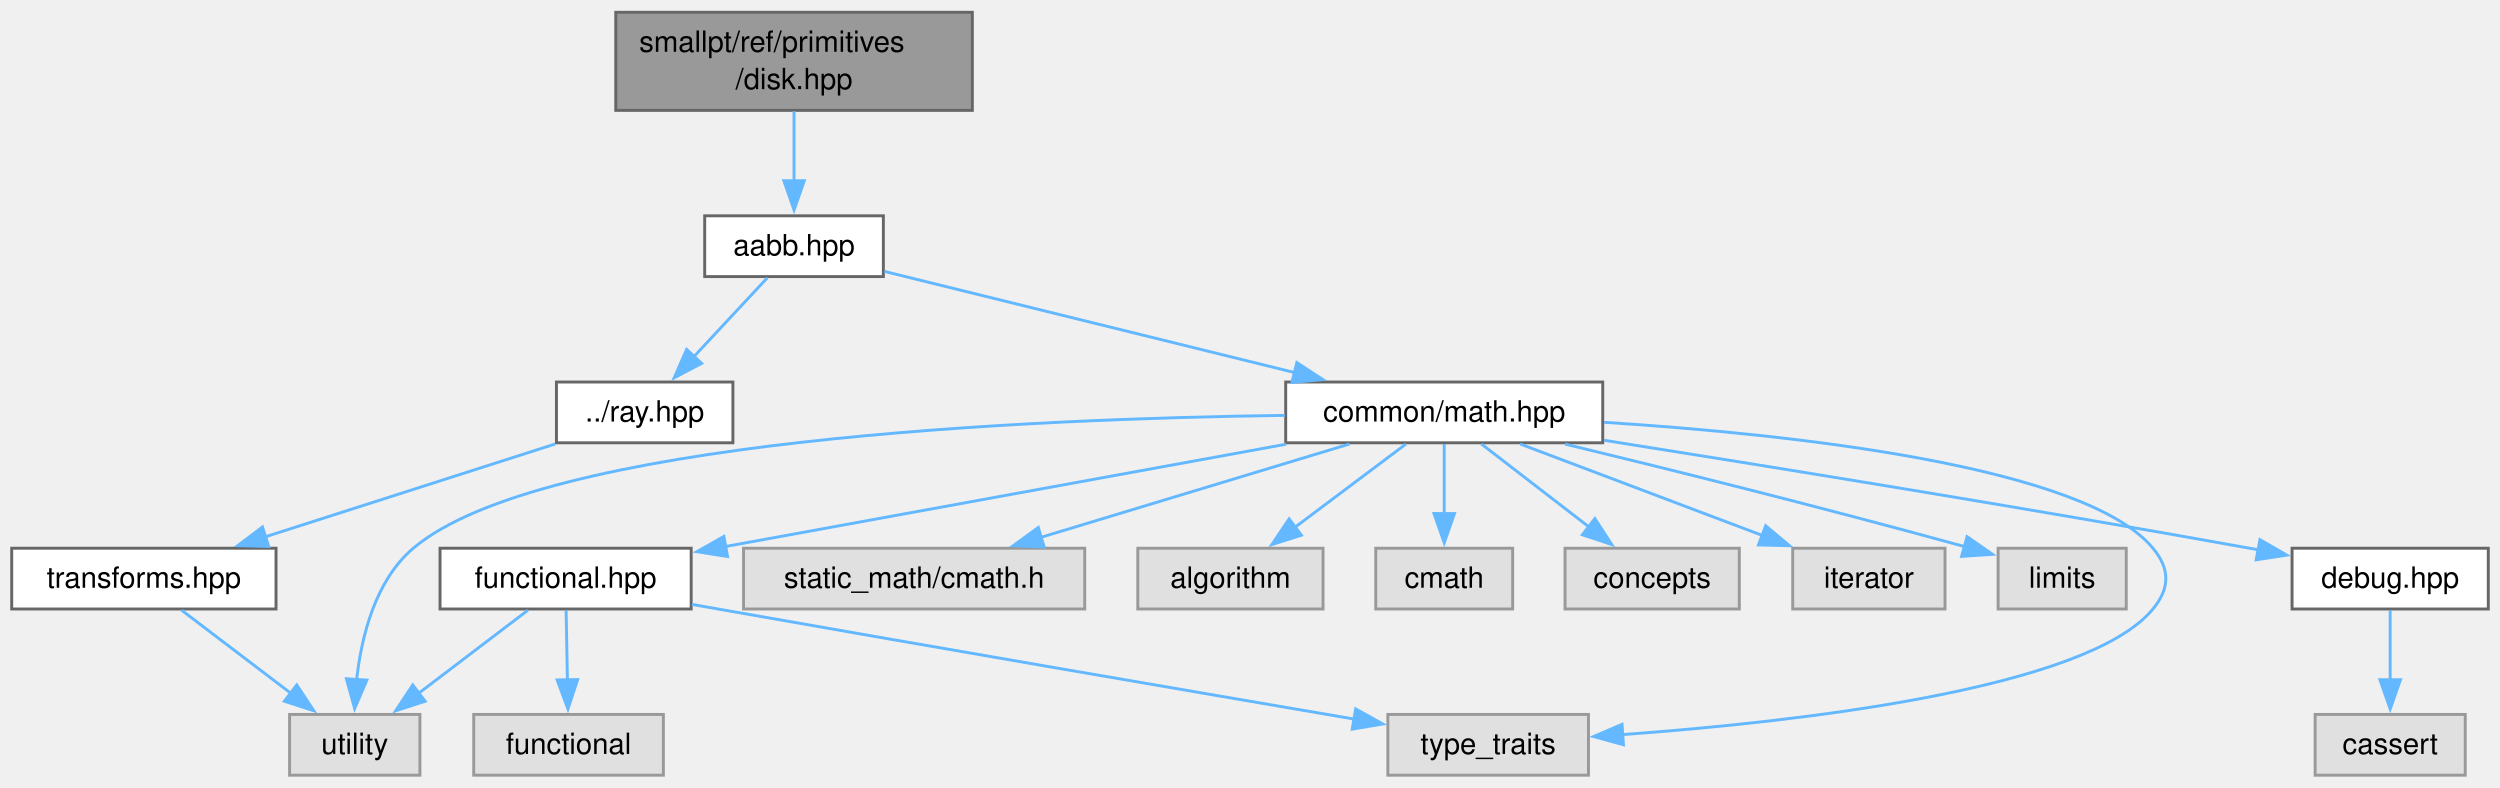
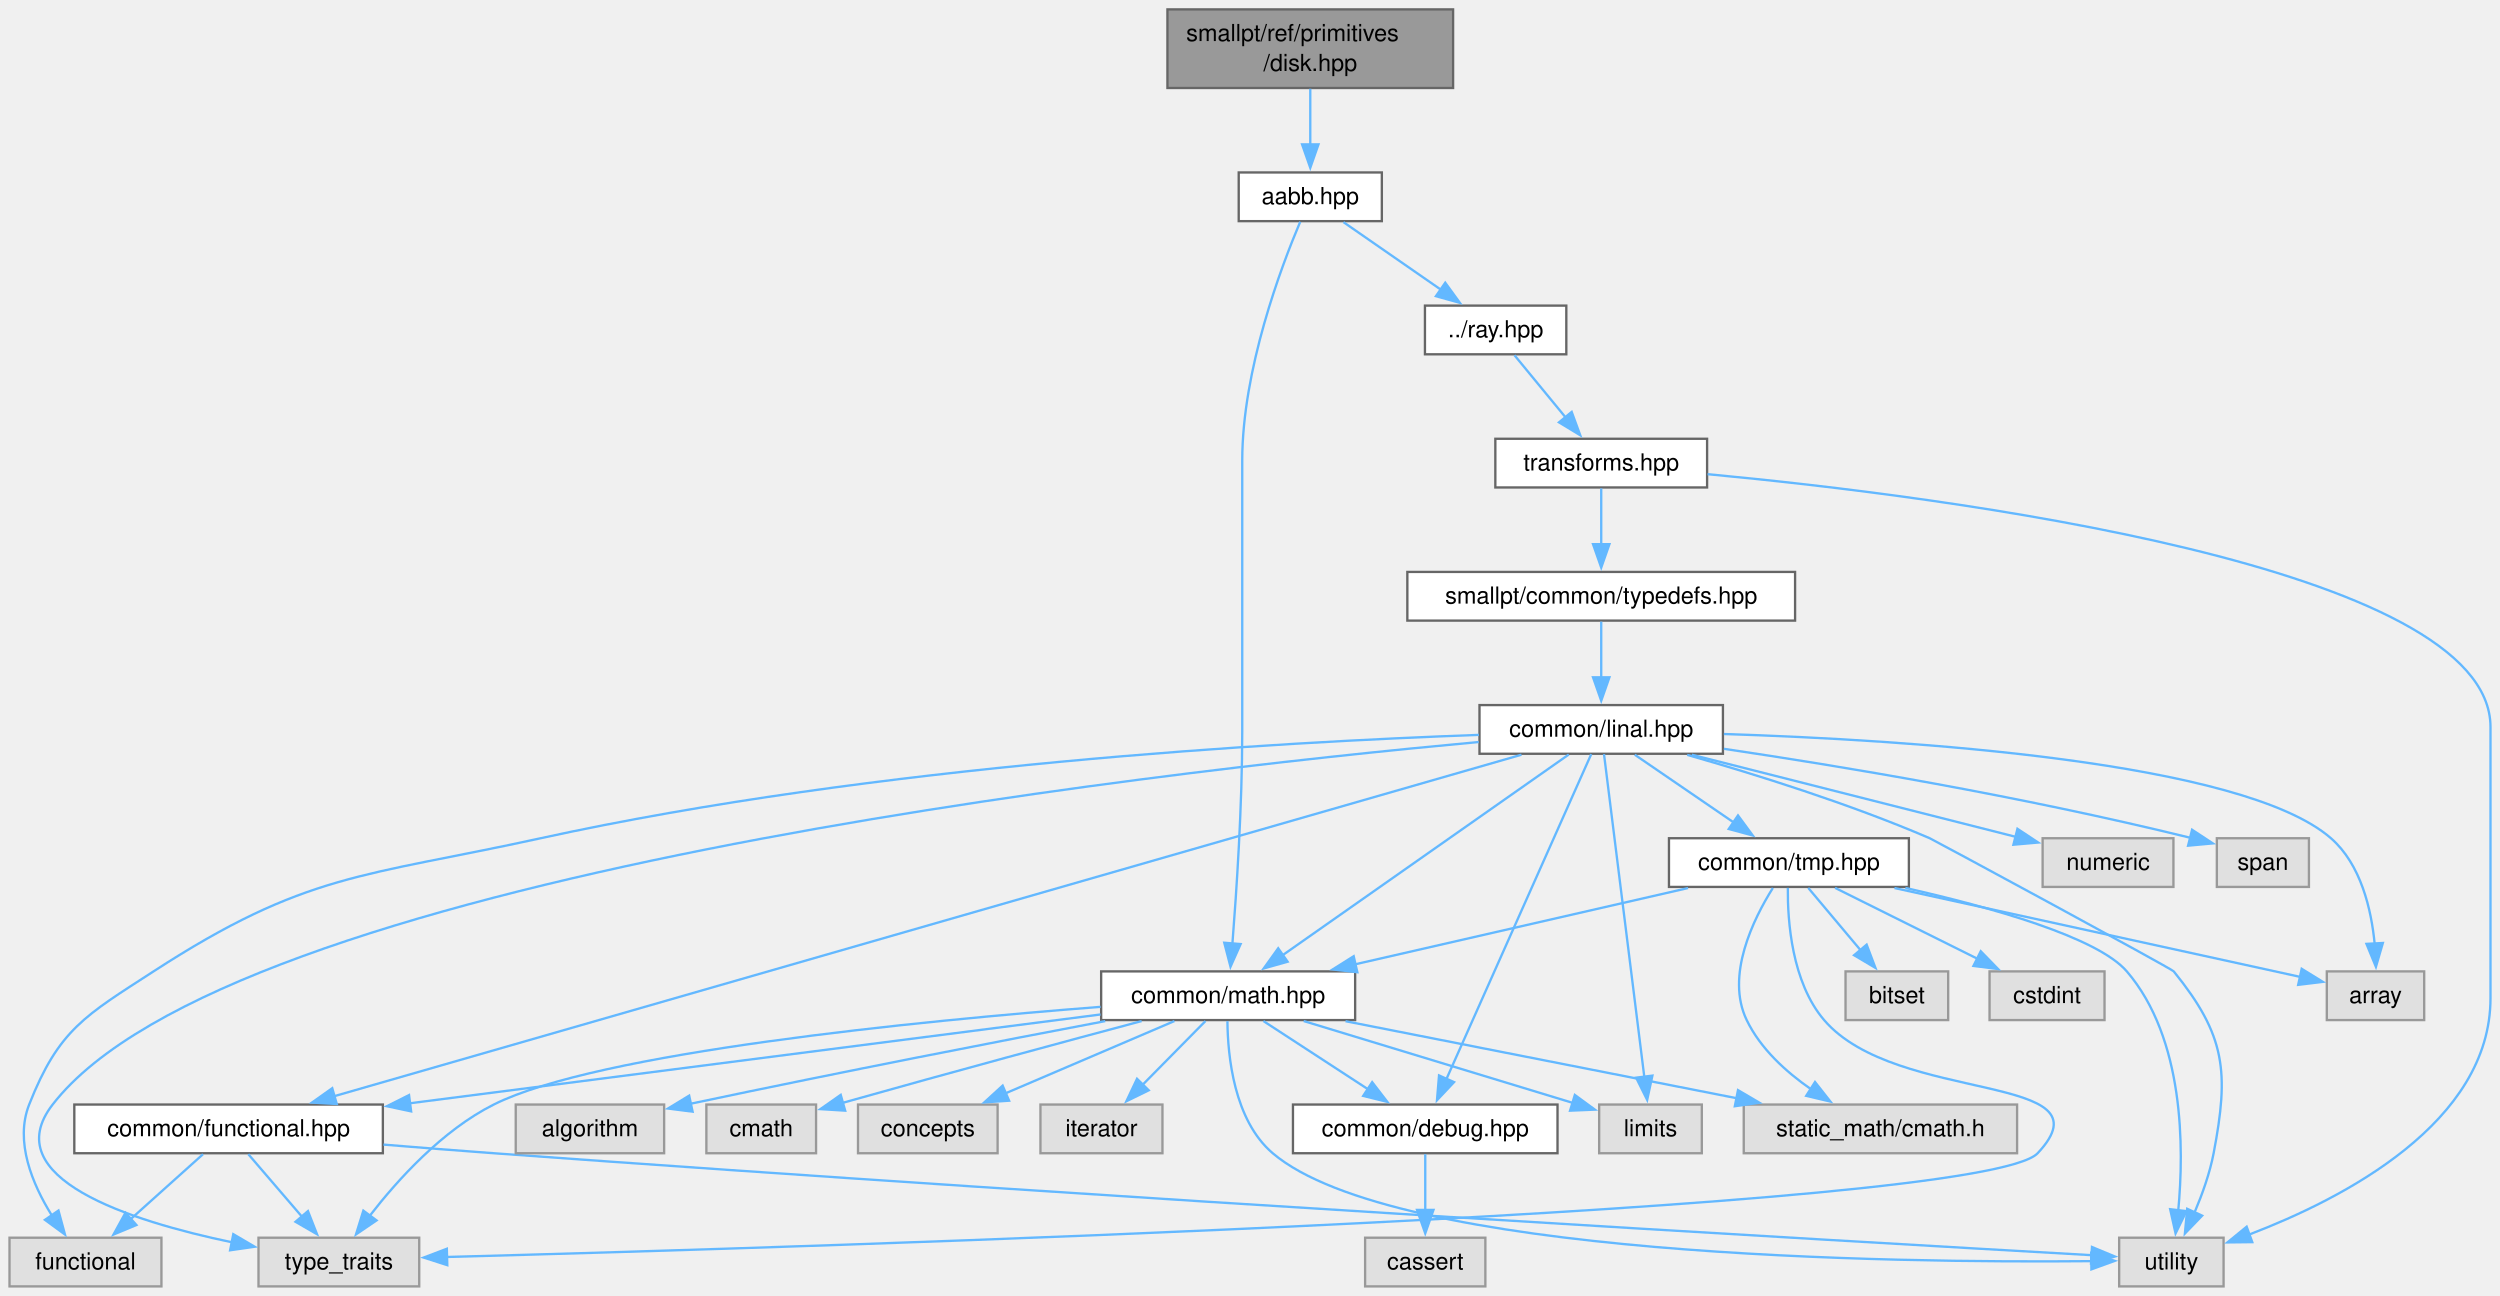
- <svg xmlns="http://www.w3.org/2000/svg" xmlns:xlink="http://www.w3.org/1999/xlink" width="854pt" height="269pt" viewBox="0.00 0.00 853.62 268.50">
-   <g id="graph0" class="graph" transform="scale(1 1) rotate(0) translate(4 264.5)">
+ <svg xmlns="http://www.w3.org/2000/svg" xmlns:xlink="http://www.w3.org/1999/xlink" width="1065pt" height="552pt" viewBox="0.00 0.00 1065.38 552.25">
+   <g id="graph0" class="graph" transform="scale(1 1) rotate(0) translate(4 548.25)">
    <g id="Node000001" class="node">
      <g id="a_Node000001">
        <a xlink:title="Disk primitive definition and auxiliary functions.">
-           <polygon fill="#999999" stroke="#666666" points="328,-260.5 206.25,-260.5 206.25,-227 328,-227 328,-260.5" />
-           <text text-anchor="start" x="214.25" y="-247" font-family="Helvetica,sans-Serif" font-size="10.00">smallpt/ref/primitives</text>
-           <text text-anchor="middle" x="267.12" y="-234.25" font-family="Helvetica,sans-Serif" font-size="10.00">/disk.hpp</text>
+           <polygon fill="#999999" stroke="#666666" points="615.25,-544.25 493.5,-544.25 493.5,-510.75 615.25,-510.75 615.25,-544.25" />
+           <text text-anchor="start" x="501.5" y="-530.75" font-family="Helvetica,sans-Serif" font-size="10.00">smallpt/ref/primitives</text>
+           <text text-anchor="middle" x="554.38" y="-518" font-family="Helvetica,sans-Serif" font-size="10.00">/disk.hpp</text>
        </a>
      </g>
    </g>
    <g id="Node000002" class="node">
      <g id="a_Node000002">
        <a xlink:href="aabb_8hpp.html" target="_top" xlink:title="Definition and functions for axis-aligned bounding box.">
-           <polygon fill="white" stroke="#666666" points="297.62,-191 236.62,-191 236.62,-170.25 297.62,-170.25 297.62,-191" />
-           <text text-anchor="middle" x="267.12" y="-177.5" font-family="Helvetica,sans-Serif" font-size="10.00">aabb.hpp</text>
+           <polygon fill="white" stroke="#666666" points="584.88,-474.75 523.88,-474.75 523.88,-454 584.88,-454 584.88,-474.75" />
+           <text text-anchor="middle" x="554.38" y="-461.25" font-family="Helvetica,sans-Serif" font-size="10.00">aabb.hpp</text>
        </a>
      </g>
    </g>
    <g id="edge1_Node000001_Node000002" class="edge">
      <g id="a_edge1_Node000001_Node000002">
        <a xlink:title=" ">
-           <path fill="none" stroke="#63b8ff" d="M267.12,-226.69C267.12,-219.35 267.12,-210.57 267.12,-202.71" />
-           <polygon fill="#63b8ff" stroke="#63b8ff" points="270.63,-202.98 267.13,-192.98 263.63,-202.98 270.63,-202.98" />
+           <path fill="none" stroke="#63b8ff" d="M554.38,-510.44C554.38,-503.1 554.38,-494.32 554.38,-486.46" />
+           <polygon fill="#63b8ff" stroke="#63b8ff" points="557.88,-486.73 554.38,-476.73 550.88,-486.73 557.88,-486.73" />
        </a>
      </g>
    </g>
    <g id="Node000003" class="node">
      <g id="a_Node000003">
        <a xlink:href="ray_8hpp.html" target="_top" xlink:title="Ray and intersection definitions.">
-           <polygon fill="white" stroke="#666666" points="246.25,-134.25 186,-134.25 186,-113.5 246.25,-113.5 246.25,-134.25" />
-           <text text-anchor="middle" x="216.12" y="-120.75" font-family="Helvetica,sans-Serif" font-size="10.00">../ray.hpp</text>
+           <polygon fill="white" stroke="#666666" points="663.5,-418 603.25,-418 603.25,-397.25 663.5,-397.25 663.5,-418" />
+           <text text-anchor="middle" x="633.38" y="-404.5" font-family="Helvetica,sans-Serif" font-size="10.00">../ray.hpp</text>
        </a>
      </g>
    </g>
    <g id="edge2_Node000002_Node000003" class="edge">
      <g id="a_edge2_Node000002_Node000003">
        <a xlink:title=" ">
-           <path fill="none" stroke="#63b8ff" d="M258.01,-169.84C251.04,-162.36 241.26,-151.86 232.89,-142.88" />
-           <polygon fill="#63b8ff" stroke="#63b8ff" points="235.57,-140.62 226.2,-135.69 230.45,-145.39 235.57,-140.62" />
-         </a>
-       </g>
-     </g>
-     <g id="Node000006" class="node">
-       <g id="a_Node000006">
+           <path fill="none" stroke="#63b8ff" d="M568.5,-453.59C580.07,-445.57 596.68,-434.06 610.19,-424.69" />
+           <polygon fill="#63b8ff" stroke="#63b8ff" points="611.9,-427.76 618.13,-419.19 607.92,-422.01 611.9,-427.76" />
+         </a>
+       </g>
+     </g>
+     <g id="Node000013" class="node">
+       <g id="a_Node000013">
        <a xlink:href="math_8hpp.html" target="_top" xlink:title="Mathematical functions.">
-           <polygon fill="white" stroke="#666666" points="543.25,-134.25 435,-134.25 435,-113.5 543.25,-113.5 543.25,-134.25" />
-           <text text-anchor="middle" x="489.12" y="-120.75" font-family="Helvetica,sans-Serif" font-size="10.00">common/math.hpp</text>
-         </a>
-       </g>
-     </g>
-     <g id="edge5_Node000002_Node000006" class="edge">
-       <g id="a_edge5_Node000002_Node000006">
-         <a xlink:title=" ">
-           <path fill="none" stroke="#63b8ff" d="M297.99,-172.01C334.19,-163.08 394.74,-148.15 437.99,-137.49" />
-           <polygon fill="#63b8ff" stroke="#63b8ff" points="438.8,-140.89 447.67,-135.1 437.12,-134.1 438.8,-140.89" />
+           <polygon fill="white" stroke="#666666" points="573.5,-134.25 465.25,-134.25 465.25,-113.5 573.5,-113.5 573.5,-134.25" />
+           <text text-anchor="middle" x="519.38" y="-120.75" font-family="Helvetica,sans-Serif" font-size="10.00">common/math.hpp</text>
+         </a>
+       </g>
+     </g>
+     <g id="edge39_Node000002_Node000013" class="edge">
+       <g id="a_edge39_Node000002_Node000013">
+         <a xlink:title=" ">
+           <path fill="none" stroke="#63b8ff" d="M550.1,-453.75C542.03,-434.7 525.38,-390.68 525.38,-351.88 525.38,-351.88 525.38,-351.88 525.38,-236.38 525.38,-204.94 522.97,-168.58 521.2,-146.16" />
+           <polygon fill="#63b8ff" stroke="#63b8ff" points="524.69,-145.9 520.38,-136.22 517.72,-146.47 524.69,-145.9" />
        </a>
      </g>
    </g>
    <g id="Node000004" class="node">
      <g id="a_Node000004">
        <a xlink:href="transforms_8hpp.html" target="_top" xlink:title="Coordinate transformations.">
-           <polygon fill="white" stroke="#666666" points="90.25,-77.5 0,-77.5 0,-56.75 90.25,-56.75 90.25,-77.5" />
-           <text text-anchor="middle" x="45.12" y="-64" font-family="Helvetica,sans-Serif" font-size="10.00">transforms.hpp</text>
+           <polygon fill="white" stroke="#666666" points="723.5,-361.25 633.25,-361.25 633.25,-340.5 723.5,-340.5 723.5,-361.25" />
+           <text text-anchor="middle" x="678.38" y="-347.75" font-family="Helvetica,sans-Serif" font-size="10.00">transforms.hpp</text>
        </a>
      </g>
    </g>
    <g id="edge3_Node000003_Node000004" class="edge">
      <g id="a_edge3_Node000003_Node000004">
        <a xlink:title=" ">
-           <path fill="none" stroke="#63b8ff" d="M185.55,-113.09C157.92,-104.24 117.01,-91.14 86.46,-81.36" />
-           <polygon fill="#63b8ff" stroke="#63b8ff" points="87.75,-78.1 77.16,-78.38 85.62,-84.76 87.75,-78.1" />
+           <path fill="none" stroke="#63b8ff" d="M641.42,-396.84C647.44,-389.52 655.84,-379.29 663.12,-370.44" />
+           <polygon fill="#63b8ff" stroke="#63b8ff" points="665.79,-372.7 669.44,-362.75 660.38,-368.25 665.79,-372.7" />
        </a>
      </g>
    </g>
    <g id="Node000005" class="node">
      <g id="a_Node000005">
-         <a xlink:title=" ">
-           <polygon fill="#e0e0e0" stroke="#999999" points="139.38,-20.75 94.88,-20.75 94.88,0 139.38,0 139.38,-20.75" />
-           <text text-anchor="middle" x="117.12" y="-7.25" font-family="Helvetica,sans-Serif" font-size="10.00">utility</text>
+         <a xlink:href="typedefs_8hpp_source.html" target="_top" xlink:title=" ">
+           <polygon fill="white" stroke="#666666" points="761,-304.5 595.75,-304.5 595.75,-283.75 761,-283.75 761,-304.5" />
+           <text text-anchor="middle" x="678.38" y="-291" font-family="Helvetica,sans-Serif" font-size="10.00">smallpt/common/typedefs.hpp</text>
        </a>
      </g>
    </g>
    <g id="edge4_Node000004_Node000005" class="edge">
      <g id="a_edge4_Node000004_Node000005">
        <a xlink:title=" ">
-           <path fill="none" stroke="#63b8ff" d="M58,-56.34C68.34,-48.47 83.09,-37.25 95.28,-27.99" />
-           <polygon fill="#63b8ff" stroke="#63b8ff" points="97.32,-30.83 103.16,-21.99 93.08,-25.26 97.32,-30.83" />
-         </a>
-       </g>
-     </g>
-     <g id="edge19_Node000006_Node000005" class="edge">
-       <g id="a_edge19_Node000006_Node000005">
-         <a xlink:title=" ">
-           <path fill="none" stroke="#63b8ff" d="M434.72,-122.86C347.3,-121.72 180.91,-114.58 137.12,-77.5 124.11,-66.48 119.38,-47.3 117.75,-32.43" />
-           <polygon fill="#63b8ff" stroke="#63b8ff" points="121.26,-32.47 117.1,-22.73 114.28,-32.94 121.26,-32.47" />
+           <path fill="none" stroke="#63b8ff" d="M678.38,-340.09C678.38,-333.47 678.38,-324.47 678.38,-316.27" />
+           <polygon fill="#63b8ff" stroke="#63b8ff" points="681.88,-316.34 678.38,-306.34 674.88,-316.34 681.88,-316.34" />
+         </a>
+       </g>
+     </g>
+     <g id="Node000012" class="node">
+       <g id="a_Node000012">
+         <a xlink:title=" ">
+           <polygon fill="#e0e0e0" stroke="#999999" points="943.62,-20.75 899.12,-20.75 899.12,0 943.62,0 943.62,-20.75" />
+           <text text-anchor="middle" x="921.38" y="-7.25" font-family="Helvetica,sans-Serif" font-size="10.00">utility</text>
+         </a>
+       </g>
+     </g>
+     <g id="edge38_Node000004_Node000012" class="edge">
+       <g id="a_edge38_Node000004_Node000012">
+         <a xlink:title=" ">
+           <path fill="none" stroke="#63b8ff" d="M723.71,-346.16C824.31,-336.66 1057.38,-307.22 1057.38,-238.38 1057.38,-238.38 1057.38,-238.38 1057.38,-122.88 1057.38,-69.85 994.78,-37.45 954.52,-22.1" />
+           <polygon fill="#63b8ff" stroke="#63b8ff" points="955.85,-18.86 945.26,-18.74 953.46,-25.44 955.85,-18.86" />
+         </a>
+       </g>
+     </g>
+     <g id="Node000006" class="node">
+       <g id="a_Node000006">
+         <a xlink:href="common_2linal_8hpp.html" target="_top" xlink:title="Legacy linear algebra functions.">
+           <polygon fill="white" stroke="#666666" points="730.25,-247.75 626.5,-247.75 626.5,-227 730.25,-227 730.25,-247.75" />
+           <text text-anchor="middle" x="678.38" y="-234.25" font-family="Helvetica,sans-Serif" font-size="10.00">common/linal.hpp</text>
+         </a>
+       </g>
+     </g>
+     <g id="edge5_Node000005_Node000006" class="edge">
+       <g id="a_edge5_Node000005_Node000006">
+         <a xlink:title=" ">
+           <path fill="none" stroke="#63b8ff" d="M678.38,-283.34C678.38,-276.72 678.38,-267.72 678.38,-259.52" />
+           <polygon fill="#63b8ff" stroke="#63b8ff" points="681.88,-259.59 678.38,-249.59 674.88,-259.59 681.88,-259.59" />
        </a>
      </g>
    </g>
    <g id="Node000007" class="node">
      <g id="a_Node000007">
        <a xlink:href="debug_8hpp.html" target="_top" xlink:title="Helper macros for debugging and compiler-specific attributes.">
-           <polygon fill="white" stroke="#666666" points="845.62,-77.5 778.62,-77.5 778.62,-56.75 845.62,-56.75 845.62,-77.5" />
-           <text text-anchor="middle" x="812.12" y="-64" font-family="Helvetica,sans-Serif" font-size="10.00">debug.hpp</text>
+           <polygon fill="white" stroke="#666666" points="659.75,-77.5 547,-77.5 547,-56.75 659.75,-56.75 659.75,-77.5" />
+           <text text-anchor="middle" x="603.38" y="-64" font-family="Helvetica,sans-Serif" font-size="10.00">common/debug.hpp</text>
        </a>
      </g>
    </g>
    <g id="edge6_Node000006_Node000007" class="edge">
      <g id="a_edge6_Node000006_Node000007">
        <a xlink:title=" ">
-           <path fill="none" stroke="#63b8ff" d="M543.73,-114.35C599.28,-105.56 687.81,-91.25 764.12,-77.5 765.13,-77.32 766.15,-77.13 767.17,-76.95" />
-           <polygon fill="#63b8ff" stroke="#63b8ff" points="767.65,-80.42 776.83,-75.14 766.36,-73.54 767.65,-80.42" />
+           <path fill="none" stroke="#63b8ff" d="M674.13,-226.85C662.27,-200.25 628.63,-124.77 612.38,-88.32" />
+           <polygon fill="#63b8ff" stroke="#63b8ff" points="615.65,-87.06 608.38,-79.35 609.25,-89.91 615.65,-87.06" />
        </a>
      </g>
    </g>
    <g id="Node000009" class="node">
      <g id="a_Node000009">
        <a xlink:href="functional_8hpp.html" target="_top" xlink:title="Utilities for functional programming.">
-           <polygon fill="white" stroke="#666666" points="232,-77.5 146.25,-77.5 146.25,-56.75 232,-56.75 232,-77.5" />
-           <text text-anchor="middle" x="189.12" y="-64" font-family="Helvetica,sans-Serif" font-size="10.00">functional.hpp</text>
+           <polygon fill="white" stroke="#666666" points="159.12,-77.5 27.62,-77.5 27.62,-56.75 159.12,-56.75 159.12,-77.5" />
+           <text text-anchor="middle" x="93.38" y="-64" font-family="Helvetica,sans-Serif" font-size="10.00">common/functional.hpp</text>
        </a>
      </g>
    </g>
    <g id="edge8_Node000006_Node000009" class="edge">
      <g id="a_edge8_Node000006_Node000009">
        <a xlink:title=" ">
-           <path fill="none" stroke="#63b8ff" d="M435.14,-113.02C380.97,-103.14 297.96,-87.99 243.61,-78.07" />
-           <polygon fill="#63b8ff" stroke="#63b8ff" points="244.42,-74.66 233.95,-76.31 243.16,-81.54 244.42,-74.66" />
+           <path fill="none" stroke="#63b8ff" d="M644.39,-226.6C544.43,-197.85 251.33,-113.55 138.43,-81.08" />
+           <polygon fill="#63b8ff" stroke="#63b8ff" points="139.48,-77.74 128.9,-78.34 137.55,-84.47 139.48,-77.74" />
+         </a>
+       </g>
+     </g>
+     <g id="Node000010" class="node">
+       <g id="a_Node000010">
+         <a xlink:title=" ">
+           <polygon fill="#e0e0e0" stroke="#999999" points="64.75,-20.75 0,-20.75 0,0 64.75,0 64.75,-20.75" />
+           <text text-anchor="middle" x="32.38" y="-7.25" font-family="Helvetica,sans-Serif" font-size="10.00">functional</text>
+         </a>
+       </g>
+     </g>
+     <g id="edge32_Node000006_Node000010" class="edge">
+       <g id="a_edge32_Node000006_Node000010">
+         <a xlink:title=" ">
+           <path fill="none" stroke="#63b8ff" d="M626.25,-235.05C541.48,-232.01 368.9,-222.22 226.38,-191 150.62,-174.41 126.44,-176.45 61.38,-134.25 32.42,-115.47 21.04,-109.61 8.38,-77.5 2.15,-61.72 9.74,-43.6 17.99,-30.33" />
+           <polygon fill="#63b8ff" stroke="#63b8ff" points="20.87,-32.33 23.64,-22.1 15.1,-28.36 20.87,-32.33" />
        </a>
      </g>
    </g>
    <g id="Node000011" class="node">
      <g id="a_Node000011">
        <a xlink:title=" ">
-           <polygon fill="#e0e0e0" stroke="#999999" points="538.38,-20.75 469.88,-20.75 469.88,0 538.38,0 538.38,-20.75" />
-           <text text-anchor="middle" x="504.12" y="-7.25" font-family="Helvetica,sans-Serif" font-size="10.00">type_traits</text>
-         </a>
-       </g>
-     </g>
-     <g id="edge18_Node000006_Node000011" class="edge">
-       <g id="a_edge18_Node000006_Node000011">
-         <a xlink:title=" ">
-           <path fill="none" stroke="#63b8ff" d="M543.73,-120.49C607.65,-116.42 707.78,-105.62 731.12,-77.5 737.01,-70.4 736.97,-63.88 731.12,-56.75 708.67,-29.36 609.54,-18.18 549.95,-13.87" />
-           <polygon fill="#63b8ff" stroke="#63b8ff" points="550.32,-10.39 540.11,-13.2 549.84,-17.37 550.32,-10.39" />
-         </a>
-       </g>
-     </g>
-     <g id="Node000012" class="node">
-       <g id="a_Node000012">
-         <a xlink:title=" ">
-           <polygon fill="#e0e0e0" stroke="#999999" points="366.38,-77.5 249.88,-77.5 249.88,-56.75 366.38,-56.75 366.38,-77.5" />
-           <text text-anchor="middle" x="308.12" y="-64" font-family="Helvetica,sans-Serif" font-size="10.00">static_math/cmath.h</text>
-         </a>
-       </g>
-     </g>
-     <g id="edge12_Node000006_Node000012" class="edge">
-       <g id="a_edge12_Node000006_Node000012">
-         <a xlink:title=" ">
-           <path fill="none" stroke="#63b8ff" d="M456.77,-113.09C427.39,-104.2 383.83,-91.02 351.45,-81.23" />
-           <polygon fill="#63b8ff" stroke="#63b8ff" points="352.54,-77.9 341.96,-78.36 350.52,-84.6 352.54,-77.9" />
-         </a>
-       </g>
-     </g>
-     <g id="Node000013" class="node">
-       <g id="a_Node000013">
-         <a xlink:title=" ">
-           <polygon fill="#e0e0e0" stroke="#999999" points="447.75,-77.5 384.5,-77.5 384.5,-56.75 447.75,-56.75 447.75,-77.5" />
-           <text text-anchor="middle" x="416.12" y="-64" font-family="Helvetica,sans-Serif" font-size="10.00">algorithm</text>
-         </a>
-       </g>
-     </g>
-     <g id="edge13_Node000006_Node000013" class="edge">
-       <g id="a_edge13_Node000006_Node000013">
-         <a xlink:title=" ">
-           <path fill="none" stroke="#63b8ff" d="M476.07,-113.09C465.49,-105.15 450.33,-93.78 437.91,-84.46" />
-           <polygon fill="#63b8ff" stroke="#63b8ff" points="440.37,-81.94 430.27,-78.74 436.17,-87.54 440.37,-81.94" />
+           <polygon fill="#e0e0e0" stroke="#999999" points="174.62,-20.75 106.12,-20.75 106.12,0 174.62,0 174.62,-20.75" />
+           <text text-anchor="middle" x="140.38" y="-7.25" font-family="Helvetica,sans-Serif" font-size="10.00">type_traits</text>
+         </a>
+       </g>
+     </g>
+     <g id="edge36_Node000006_Node000011" class="edge">
+       <g id="a_edge36_Node000006_Node000011">
+         <a xlink:title=" ">
+           <path fill="none" stroke="#63b8ff" d="M626.15,-232.01C483.61,-218.89 93.53,-174.61 18.38,-77.5 -5.77,-46.3 50.89,-27.96 94.86,-18.79" />
+           <polygon fill="#63b8ff" stroke="#63b8ff" points="95.37,-22.26 104.5,-16.9 94.02,-15.39 95.37,-22.26" />
+         </a>
+       </g>
+     </g>
+     <g id="edge37_Node000006_Node000012" class="edge">
+       <g id="a_edge37_Node000006_Node000012">
+         <a xlink:title=" ">
+           <path fill="none" stroke="#63b8ff" d="M715.02,-226.53C743.67,-218.35 784.23,-205.7 818.38,-191 819.89,-190.35 921.34,-135.53 922.38,-134.25 944.58,-106.86 945.99,-91.39 939.38,-56.75 937.75,-48.24 934.55,-39.28 931.29,-31.6" />
+           <polygon fill="#63b8ff" stroke="#63b8ff" points="934.48,-30.15 927.13,-22.52 928.11,-33.07 934.48,-30.15" />
+         </a>
+       </g>
+     </g>
+     <g id="edge12_Node000006_Node000013" class="edge">
+       <g id="a_edge12_Node000006_Node000013">
+         <a xlink:title=" ">
+           <path fill="none" stroke="#63b8ff" d="M664.54,-226.68C637.17,-207.48 575.87,-164.49 542.34,-140.98" />
+           <polygon fill="#63b8ff" stroke="#63b8ff" points="544.72,-138.38 534.53,-135.5 540.71,-144.11 544.72,-138.38" />
+         </a>
+       </g>
+     </g>
+     <g id="Node000019" class="node">
+       <g id="a_Node000019">
+         <a xlink:title=" ">
+           <polygon fill="#e0e0e0" stroke="#999999" points="721.25,-77.5 677.5,-77.5 677.5,-56.75 721.25,-56.75 721.25,-77.5" />
+           <text text-anchor="middle" x="699.38" y="-64" font-family="Helvetica,sans-Serif" font-size="10.00">limits</text>
+         </a>
+       </g>
+     </g>
+     <g id="edge33_Node000006_Node000019" class="edge">
+       <g id="a_edge33_Node000006_Node000019">
+         <a xlink:title=" ">
+           <path fill="none" stroke="#63b8ff" d="M679.56,-226.85C682.86,-200.48 692.14,-126.08 696.74,-89.28" />
+           <polygon fill="#63b8ff" stroke="#63b8ff" points="700.19,-89.83 697.96,-79.47 693.25,-88.96 700.19,-89.83" />
+         </a>
+       </g>
+     </g>
+     <g id="Node000020" class="node">
+       <g id="a_Node000020">
+         <a xlink:href="tmp_8hpp.html" target="_top" xlink:title="Template metaprogramming.">
+           <polygon fill="white" stroke="#666666" points="809.5,-191 707.25,-191 707.25,-170.25 809.5,-170.25 809.5,-191" />
+           <text text-anchor="middle" x="758.38" y="-177.5" font-family="Helvetica,sans-Serif" font-size="10.00">common/tmp.hpp</text>
+         </a>
+       </g>
+     </g>
+     <g id="edge23_Node000006_Node000020" class="edge">
+       <g id="a_edge23_Node000006_Node000020">
+         <a xlink:title=" ">
+           <path fill="none" stroke="#63b8ff" d="M692.68,-226.59C704.39,-218.57 721.21,-207.06 734.9,-197.69" />
+           <polygon fill="#63b8ff" stroke="#63b8ff" points="736.67,-200.72 742.95,-192.18 732.72,-194.94 736.67,-200.72" />
+         </a>
+       </g>
+     </g>
+     <g id="Node000021" class="node">
+       <g id="a_Node000021">
+         <a xlink:title=" ">
+           <polygon fill="#e0e0e0" stroke="#999999" points="1029.12,-134.25 987.62,-134.25 987.62,-113.5 1029.12,-113.5 1029.12,-134.25" />
+           <text text-anchor="middle" x="1008.38" y="-120.75" font-family="Helvetica,sans-Serif" font-size="10.00">array</text>
+         </a>
+       </g>
+     </g>
+     <g id="edge31_Node000006_Node000021" class="edge">
+       <g id="a_edge31_Node000006_Node000021">
+         <a xlink:title=" ">
+           <path fill="none" stroke="#63b8ff" d="M730.65,-235.42C809.01,-232.92 951.77,-223.84 989.38,-191 1002.17,-179.83 1006.61,-160.67 1008.03,-145.84" />
+           <polygon fill="#63b8ff" stroke="#63b8ff" points="1011.51,-146.36 1008.55,-136.18 1004.52,-145.98 1011.51,-146.36" />
+         </a>
+       </g>
+     </g>
+     <g id="Node000024" class="node">
+       <g id="a_Node000024">
+         <a xlink:title=" ">
+           <polygon fill="#e0e0e0" stroke="#999999" points="922.25,-191 866.5,-191 866.5,-170.25 922.25,-170.25 922.25,-191" />
+           <text text-anchor="middle" x="894.38" y="-177.5" font-family="Helvetica,sans-Serif" font-size="10.00">numeric</text>
+         </a>
+       </g>
+     </g>
+     <g id="edge34_Node000006_Node000024" class="edge">
+       <g id="a_edge34_Node000006_Node000024">
+         <a xlink:title=" ">
+           <path fill="none" stroke="#63b8ff" d="M716.99,-226.59C755.98,-216.7 815.88,-201.52 855.1,-191.58" />
+           <polygon fill="#63b8ff" stroke="#63b8ff" points="855.77,-195.02 864.61,-189.17 854.05,-188.24 855.77,-195.02" />
+         </a>
+       </g>
+     </g>
+     <g id="Node000025" class="node">
+       <g id="a_Node000025">
+         <a xlink:title=" ">
+           <polygon fill="#e0e0e0" stroke="#999999" points="980,-191 940.75,-191 940.75,-170.25 980,-170.25 980,-191" />
+           <text text-anchor="middle" x="960.38" y="-177.5" font-family="Helvetica,sans-Serif" font-size="10.00">span</text>
+         </a>
+       </g>
+     </g>
+     <g id="edge35_Node000006_Node000025" class="edge">
+       <g id="a_edge35_Node000006_Node000025">
+         <a xlink:title=" ">
+           <path fill="none" stroke="#63b8ff" d="M730.66,-229.11C779.71,-221.82 855.26,-209.4 929.56,-191.17" />
+           <polygon fill="#63b8ff" stroke="#63b8ff" points="930.19,-194.62 939.04,-188.8 928.49,-187.83 930.19,-194.62" />
+         </a>
+       </g>
+     </g>
+     <g id="Node000008" class="node">
+       <g id="a_Node000008">
+         <a xlink:title=" ">
+           <polygon fill="#e0e0e0" stroke="#999999" points="629,-20.75 577.75,-20.75 577.75,0 629,0 629,-20.75" />
+           <text text-anchor="middle" x="603.38" y="-7.25" font-family="Helvetica,sans-Serif" font-size="10.00">cassert</text>
+         </a>
+       </g>
+     </g>
+     <g id="edge7_Node000007_Node000008" class="edge">
+       <g id="a_edge7_Node000007_Node000008">
+         <a xlink:title=" ">
+           <path fill="none" stroke="#63b8ff" d="M603.38,-56.34C603.38,-49.72 603.38,-40.72 603.38,-32.52" />
+           <polygon fill="#63b8ff" stroke="#63b8ff" points="606.88,-32.59 603.38,-22.59 599.88,-32.59 606.88,-32.59" />
+         </a>
+       </g>
+     </g>
+     <g id="edge9_Node000009_Node000010" class="edge">
+       <g id="a_edge9_Node000009_Node000010">
+         <a xlink:title=" ">
+           <path fill="none" stroke="#63b8ff" d="M82.47,-56.34C73.88,-48.63 61.7,-37.7 51.5,-28.54" />
+           <polygon fill="#63b8ff" stroke="#63b8ff" points="54.09,-26.16 44.31,-22.09 49.42,-31.37 54.09,-26.16" />
+         </a>
+       </g>
+     </g>
+     <g id="edge10_Node000009_Node000011" class="edge">
+       <g id="a_edge10_Node000009_Node000011">
+         <a xlink:title=" ">
+           <path fill="none" stroke="#63b8ff" d="M101.78,-56.34C108.13,-48.94 117.03,-38.57 124.68,-29.66" />
+           <polygon fill="#63b8ff" stroke="#63b8ff" points="127.2,-32.09 131.06,-22.23 121.89,-27.53 127.2,-32.09" />
+         </a>
+       </g>
+     </g>
+     <g id="edge11_Node000009_Node000012" class="edge">
+       <g id="a_edge11_Node000009_Node000012">
+         <a xlink:title=" ">
+           <path fill="none" stroke="#63b8ff" d="M159.38,-60.43C174.8,-59.16 191.16,-57.86 206.38,-56.75 468.33,-37.57 784.62,-19.16 887.37,-13.3" />
+           <polygon fill="#63b8ff" stroke="#63b8ff" points="887.53,-16.79 897.31,-12.73 887.13,-9.81 887.53,-16.79" />
+         </a>
+       </g>
+     </g>
+     <g id="edge13_Node000013_Node000007" class="edge">
+       <g id="a_edge13_Node000013_Node000007">
+         <a xlink:title=" ">
+           <path fill="none" stroke="#63b8ff" d="M534.39,-113.09C546.82,-104.99 564.7,-93.33 579.15,-83.92" />
+           <polygon fill="#63b8ff" stroke="#63b8ff" points="580.75,-87.05 587.22,-78.65 576.93,-81.18 580.75,-87.05" />
+         </a>
+       </g>
+     </g>
+     <g id="edge14_Node000013_Node000009" class="edge">
+       <g id="a_edge14_Node000013_Node000009">
+         <a xlink:title=" ">
+           <path fill="none" stroke="#63b8ff" d="M464.99,-115.89C390.36,-106.29 255.8,-89 170.72,-78.06" />
+           <polygon fill="#63b8ff" stroke="#63b8ff" points="171.17,-74.59 160.81,-76.79 170.28,-81.54 171.17,-74.59" />
+         </a>
+       </g>
+     </g>
+     <g id="edge21_Node000013_Node000011" class="edge">
+       <g id="a_edge21_Node000013_Node000011">
+         <a xlink:title=" ">
+           <path fill="none" stroke="#63b8ff" d="M465,-119.14C387.72,-113.13 250.6,-99.7 206.38,-77.5 184.49,-66.52 165.47,-45.5 153.54,-30.1" />
+           <polygon fill="#63b8ff" stroke="#63b8ff" points="156.43,-28.12 147.67,-22.16 150.81,-32.28 156.43,-28.12" />
+         </a>
+       </g>
+     </g>
+     <g id="edge22_Node000013_Node000012" class="edge">
+       <g id="a_edge22_Node000013_Node000012">
+         <a xlink:title=" ">
+           <path fill="none" stroke="#63b8ff" d="M519.07,-113.02C519.2,-98.31 521.81,-70.83 538.38,-56.75 590.53,-12.42 803.65,-9.96 887.38,-10.76" />
+           <polygon fill="#63b8ff" stroke="#63b8ff" points="887.2,-14.26 897.24,-10.88 887.29,-7.26 887.2,-14.26" />
        </a>
      </g>
    </g>
    <g id="Node000014" class="node">
      <g id="a_Node000014">
        <a xlink:title=" ">
-           <polygon fill="#e0e0e0" stroke="#999999" points="512.5,-77.5 465.75,-77.5 465.75,-56.75 512.5,-56.75 512.5,-77.5" />
-           <text text-anchor="middle" x="489.12" y="-64" font-family="Helvetica,sans-Serif" font-size="10.00">cmath</text>
-         </a>
-       </g>
-     </g>
-     <g id="edge14_Node000006_Node000014" class="edge">
-       <g id="a_edge14_Node000006_Node000014">
-         <a xlink:title=" ">
-           <path fill="none" stroke="#63b8ff" d="M489.12,-113.09C489.12,-106.47 489.12,-97.47 489.12,-89.27" />
-           <polygon fill="#63b8ff" stroke="#63b8ff" points="492.63,-89.34 489.13,-79.34 485.63,-89.34 492.63,-89.34" />
+           <polygon fill="#e0e0e0" stroke="#999999" points="855.62,-77.5 739.12,-77.5 739.12,-56.75 855.62,-56.75 855.62,-77.5" />
+           <text text-anchor="middle" x="797.38" y="-64" font-family="Helvetica,sans-Serif" font-size="10.00">static_math/cmath.h</text>
+         </a>
+       </g>
+     </g>
+     <g id="edge15_Node000013_Node000014" class="edge">
+       <g id="a_edge15_Node000013_Node000014">
+         <a xlink:title=" ">
+           <path fill="none" stroke="#63b8ff" d="M569.4,-113.02C616.19,-103.81 686.2,-90.02 736.28,-80.16" />
+           <polygon fill="#63b8ff" stroke="#63b8ff" points="736.67,-83.65 745.8,-78.28 735.31,-76.78 736.67,-83.65" />
        </a>
      </g>
    </g>
    <g id="Node000015" class="node">
      <g id="a_Node000015">
        <a xlink:title=" ">
-           <polygon fill="#e0e0e0" stroke="#999999" points="589.88,-77.5 530.38,-77.5 530.38,-56.75 589.88,-56.75 589.88,-77.5" />
-           <text text-anchor="middle" x="560.12" y="-64" font-family="Helvetica,sans-Serif" font-size="10.00">concepts</text>
-         </a>
-       </g>
-     </g>
-     <g id="edge15_Node000006_Node000015" class="edge">
-       <g id="a_edge15_Node000006_Node000015">
-         <a xlink:title=" ">
-           <path fill="none" stroke="#63b8ff" d="M501.82,-113.09C512.02,-105.22 526.57,-94 538.58,-84.74" />
-           <polygon fill="#63b8ff" stroke="#63b8ff" points="540.56,-87.63 546.34,-78.75 536.29,-82.09 540.56,-87.63" />
+           <polygon fill="#e0e0e0" stroke="#999999" points="279,-77.5 215.75,-77.5 215.75,-56.75 279,-56.75 279,-77.5" />
+           <text text-anchor="middle" x="247.38" y="-64" font-family="Helvetica,sans-Serif" font-size="10.00">algorithm</text>
+         </a>
+       </g>
+     </g>
+     <g id="edge16_Node000013_Node000015" class="edge">
+       <g id="a_edge16_Node000013_Node000015">
+         <a xlink:title=" ">
+           <path fill="none" stroke="#63b8ff" d="M466.99,-113.06C422.58,-104.64 356.92,-91.93 290.27,-77.85" />
+           <polygon fill="#63b8ff" stroke="#63b8ff" points="291.13,-74.46 280.62,-75.8 289.67,-81.3 291.13,-74.46" />
        </a>
      </g>
    </g>
    <g id="Node000016" class="node">
      <g id="a_Node000016">
        <a xlink:title=" ">
-           <polygon fill="#e0e0e0" stroke="#999999" points="660.12,-77.5 608.12,-77.5 608.12,-56.75 660.12,-56.75 660.12,-77.5" />
-           <text text-anchor="middle" x="634.12" y="-64" font-family="Helvetica,sans-Serif" font-size="10.00">iterator</text>
-         </a>
-       </g>
-     </g>
-     <g id="edge16_Node000006_Node000016" class="edge">
-       <g id="a_edge16_Node000006_Node000016">
-         <a xlink:title=" ">
-           <path fill="none" stroke="#63b8ff" d="M515.05,-113.09C538.14,-104.37 572.17,-91.52 597.94,-81.79" />
-           <polygon fill="#63b8ff" stroke="#63b8ff" points="598.89,-85.17 607.01,-78.36 596.42,-78.62 598.89,-85.17" />
+           <polygon fill="#e0e0e0" stroke="#999999" points="343.75,-77.5 297,-77.5 297,-56.75 343.75,-56.75 343.75,-77.5" />
+           <text text-anchor="middle" x="320.38" y="-64" font-family="Helvetica,sans-Serif" font-size="10.00">cmath</text>
+         </a>
+       </g>
+     </g>
+     <g id="edge17_Node000013_Node000016" class="edge">
+       <g id="a_edge17_Node000013_Node000016">
+         <a xlink:title=" ">
+           <path fill="none" stroke="#63b8ff" d="M482.5,-113.08C450.94,-104.65 404.02,-91.99 354.95,-78.19" />
+           <polygon fill="#63b8ff" stroke="#63b8ff" points="356.16,-74.9 345.58,-75.55 354.26,-81.63 356.16,-74.9" />
        </a>
      </g>
    </g>
    <g id="Node000017" class="node">
      <g id="a_Node000017">
        <a xlink:title=" ">
-           <polygon fill="#e0e0e0" stroke="#999999" points="722,-77.5 678.25,-77.5 678.25,-56.75 722,-56.75 722,-77.5" />
-           <text text-anchor="middle" x="700.12" y="-64" font-family="Helvetica,sans-Serif" font-size="10.00">limits</text>
-         </a>
-       </g>
-     </g>
-     <g id="edge17_Node000006_Node000017" class="edge">
-       <g id="a_edge17_Node000006_Node000017">
-         <a xlink:title=" ">
-           <path fill="none" stroke="#63b8ff" d="M530.38,-113.06C564.6,-104.78 614.77,-92.36 666.99,-78" />
-           <polygon fill="#63b8ff" stroke="#63b8ff" points="667.65,-81.45 676.35,-75.41 665.78,-74.71 667.65,-81.45" />
-         </a>
-       </g>
-     </g>
-     <g id="Node000008" class="node">
-       <g id="a_Node000008">
-         <a xlink:title=" ">
-           <polygon fill="#e0e0e0" stroke="#999999" points="837.75,-20.75 786.5,-20.75 786.5,0 837.75,0 837.75,-20.75" />
-           <text text-anchor="middle" x="812.12" y="-7.25" font-family="Helvetica,sans-Serif" font-size="10.00">cassert</text>
-         </a>
-       </g>
-     </g>
-     <g id="edge7_Node000007_Node000008" class="edge">
-       <g id="a_edge7_Node000007_Node000008">
-         <a xlink:title=" ">
-           <path fill="none" stroke="#63b8ff" d="M812.12,-56.34C812.12,-49.72 812.12,-40.72 812.12,-32.52" />
-           <polygon fill="#63b8ff" stroke="#63b8ff" points="815.63,-32.59 812.13,-22.59 808.63,-32.59 815.63,-32.59" />
-         </a>
-       </g>
-     </g>
-     <g id="edge11_Node000009_Node000005" class="edge">
-       <g id="a_edge11_Node000009_Node000005">
-         <a xlink:title=" ">
-           <path fill="none" stroke="#63b8ff" d="M176.25,-56.34C165.91,-48.47 151.16,-37.25 138.97,-27.99" />
-           <polygon fill="#63b8ff" stroke="#63b8ff" points="141.17,-25.26 131.09,-21.99 136.93,-30.83 141.17,-25.26" />
-         </a>
-       </g>
-     </g>
-     <g id="Node000010" class="node">
-       <g id="a_Node000010">
-         <a xlink:title=" ">
-           <polygon fill="#e0e0e0" stroke="#999999" points="222.5,-20.75 157.75,-20.75 157.75,0 222.5,0 222.5,-20.75" />
-           <text text-anchor="middle" x="190.12" y="-7.25" font-family="Helvetica,sans-Serif" font-size="10.00">functional</text>
-         </a>
-       </g>
-     </g>
-     <g id="edge9_Node000009_Node000010" class="edge">
-       <g id="a_edge9_Node000009_Node000010">
-         <a xlink:title=" ">
-           <path fill="none" stroke="#63b8ff" d="M189.3,-56.34C189.42,-49.72 189.59,-40.72 189.74,-32.52" />
-           <polygon fill="#63b8ff" stroke="#63b8ff" points="193.24,-32.65 189.92,-22.59 186.24,-32.53 193.24,-32.65" />
-         </a>
-       </g>
-     </g>
-     <g id="edge10_Node000009_Node000011" class="edge">
-       <g id="a_edge10_Node000009_Node000011">
-         <a xlink:title=" ">
-           <path fill="none" stroke="#63b8ff" d="M232.25,-58.32C235.25,-57.79 238.23,-57.26 241.12,-56.75 317.27,-43.32 405.9,-28.12 458.38,-19.16" />
-           <polygon fill="#63b8ff" stroke="#63b8ff" points="458.89,-22.62 468.15,-17.49 457.71,-15.72 458.89,-22.62" />
+           <polygon fill="#e0e0e0" stroke="#999999" points="421.12,-77.5 361.62,-77.5 361.62,-56.75 421.12,-56.75 421.12,-77.5" />
+           <text text-anchor="middle" x="391.38" y="-64" font-family="Helvetica,sans-Serif" font-size="10.00">concepts</text>
+         </a>
+       </g>
+     </g>
+     <g id="edge18_Node000013_Node000017" class="edge">
+       <g id="a_edge18_Node000013_Node000017">
+         <a xlink:title=" ">
+           <path fill="none" stroke="#63b8ff" d="M496.49,-113.09C476.47,-104.52 447.14,-91.98 424.54,-82.31" />
+           <polygon fill="#63b8ff" stroke="#63b8ff" points="426.02,-79.14 415.45,-78.42 423.27,-85.57 426.02,-79.14" />
+         </a>
+       </g>
+     </g>
+     <g id="Node000018" class="node">
+       <g id="a_Node000018">
+         <a xlink:title=" ">
+           <polygon fill="#e0e0e0" stroke="#999999" points="491.38,-77.5 439.38,-77.5 439.38,-56.75 491.38,-56.75 491.38,-77.5" />
+           <text text-anchor="middle" x="465.38" y="-64" font-family="Helvetica,sans-Serif" font-size="10.00">iterator</text>
+         </a>
+       </g>
+     </g>
+     <g id="edge19_Node000013_Node000018" class="edge">
+       <g id="a_edge19_Node000013_Node000018">
+         <a xlink:title=" ">
+           <path fill="none" stroke="#63b8ff" d="M509.72,-113.09C502.27,-105.53 491.77,-94.89 482.85,-85.85" />
+           <polygon fill="#63b8ff" stroke="#63b8ff" points="485.52,-83.57 476.01,-78.91 480.54,-88.48 485.52,-83.57" />
+         </a>
+       </g>
+     </g>
+     <g id="edge20_Node000013_Node000019" class="edge">
+       <g id="a_edge20_Node000013_Node000019">
+         <a xlink:title=" ">
+           <path fill="none" stroke="#63b8ff" d="M551.56,-113.09C583.94,-103.24 633.64,-88.12 666.33,-78.18" />
+           <polygon fill="#63b8ff" stroke="#63b8ff" points="667.13,-81.59 675.68,-75.33 665.09,-74.89 667.13,-81.59" />
+         </a>
+       </g>
+     </g>
+     <g id="edge27_Node000020_Node000011" class="edge">
+       <g id="a_edge27_Node000020_Node000011">
+         <a xlink:title=" ">
+           <path fill="none" stroke="#63b8ff" d="M757.91,-169.86C757.77,-155.74 759.59,-129.59 773.38,-113.5 804.39,-77.31 897.01,-91.49 864.38,-56.75 841.11,-31.98 342.25,-16.72 186.44,-12.54" />
+           <polygon fill="#63b8ff" stroke="#63b8ff" points="186.58,-9.05 176.49,-12.28 186.39,-16.04 186.58,-9.05" />
+         </a>
+       </g>
+     </g>
+     <g id="edge28_Node000020_Node000012" class="edge">
+       <g id="a_edge28_Node000020_Node000012">
+         <a xlink:title=" ">
+           <path fill="none" stroke="#63b8ff" d="M808.01,-169.82C844.52,-161.57 889.87,-148.82 902.38,-134.25 926.9,-105.69 926.83,-59.02 924.29,-32.17" />
+           <polygon fill="#63b8ff" stroke="#63b8ff" points="927.8,-32.08 923.16,-22.56 920.85,-32.9 927.8,-32.08" />
+         </a>
+       </g>
+     </g>
+     <g id="edge30_Node000020_Node000013" class="edge">
+       <g id="a_edge30_Node000020_Node000013">
+         <a xlink:title=" ">
+           <path fill="none" stroke="#63b8ff" d="M715.37,-169.77C675.65,-160.67 616.46,-147.12 573.53,-137.28" />
+           <polygon fill="#63b8ff" stroke="#63b8ff" points="574.44,-133.9 563.91,-135.08 572.88,-140.72 574.44,-133.9" />
+         </a>
+       </g>
+     </g>
+     <g id="edge29_Node000020_Node000014" class="edge">
+       <g id="a_edge29_Node000020_Node000014">
+         <a xlink:title=" ">
+           <path fill="none" stroke="#63b8ff" d="M751.54,-169.81C743.2,-156.54 731.28,-132.36 740.38,-113.5 746.22,-101.37 757.06,-91.49 767.72,-84.08" />
+           <polygon fill="#63b8ff" stroke="#63b8ff" points="769.49,-87.1 776.05,-78.78 765.73,-81.2 769.49,-87.1" />
+         </a>
+       </g>
+     </g>
+     <g id="edge24_Node000020_Node000021" class="edge">
+       <g id="a_edge24_Node000020_Node000021">
+         <a xlink:title=" ">
+           <path fill="none" stroke="#63b8ff" d="M803.36,-169.77C853.19,-158.86 932.3,-141.54 976.26,-131.91" />
+           <polygon fill="#63b8ff" stroke="#63b8ff" points="976.91,-135.35 985.93,-129.79 975.41,-128.51 976.91,-135.35" />
+         </a>
+       </g>
+     </g>
+     <g id="Node000022" class="node">
+       <g id="a_Node000022">
+         <a xlink:title=" ">
+           <polygon fill="#e0e0e0" stroke="#999999" points="826.25,-134.25 782.5,-134.25 782.5,-113.5 826.25,-113.5 826.25,-134.25" />
+           <text text-anchor="middle" x="804.38" y="-120.75" font-family="Helvetica,sans-Serif" font-size="10.00">bitset</text>
+         </a>
+       </g>
+     </g>
+     <g id="edge25_Node000020_Node000022" class="edge">
+       <g id="a_edge25_Node000020_Node000022">
+         <a xlink:title=" ">
+           <path fill="none" stroke="#63b8ff" d="M766.6,-169.84C772.81,-162.44 781.52,-152.07 789.01,-143.16" />
+           <polygon fill="#63b8ff" stroke="#63b8ff" points="791.5,-145.65 795.25,-135.74 786.14,-141.14 791.5,-145.65" />
+         </a>
+       </g>
+     </g>
+     <g id="Node000023" class="node">
+       <g id="a_Node000023">
+         <a xlink:title=" ">
+           <polygon fill="#e0e0e0" stroke="#999999" points="892.88,-134.25 843.88,-134.25 843.88,-113.5 892.88,-113.5 892.88,-134.25" />
+           <text text-anchor="middle" x="868.38" y="-120.75" font-family="Helvetica,sans-Serif" font-size="10.00">cstdint</text>
+         </a>
+       </g>
+     </g>
+     <g id="edge26_Node000020_Node000023" class="edge">
+       <g id="a_edge26_Node000020_Node000023">
+         <a xlink:title=" ">
+           <path fill="none" stroke="#63b8ff" d="M778.04,-169.84C794.93,-161.43 819.54,-149.18 838.81,-139.59" />
+           <polygon fill="#63b8ff" stroke="#63b8ff" points="840.13,-142.84 847.52,-135.25 837.01,-136.58 840.13,-142.84" />
        </a>
      </g>
    </g>
  </g>
</svg>
